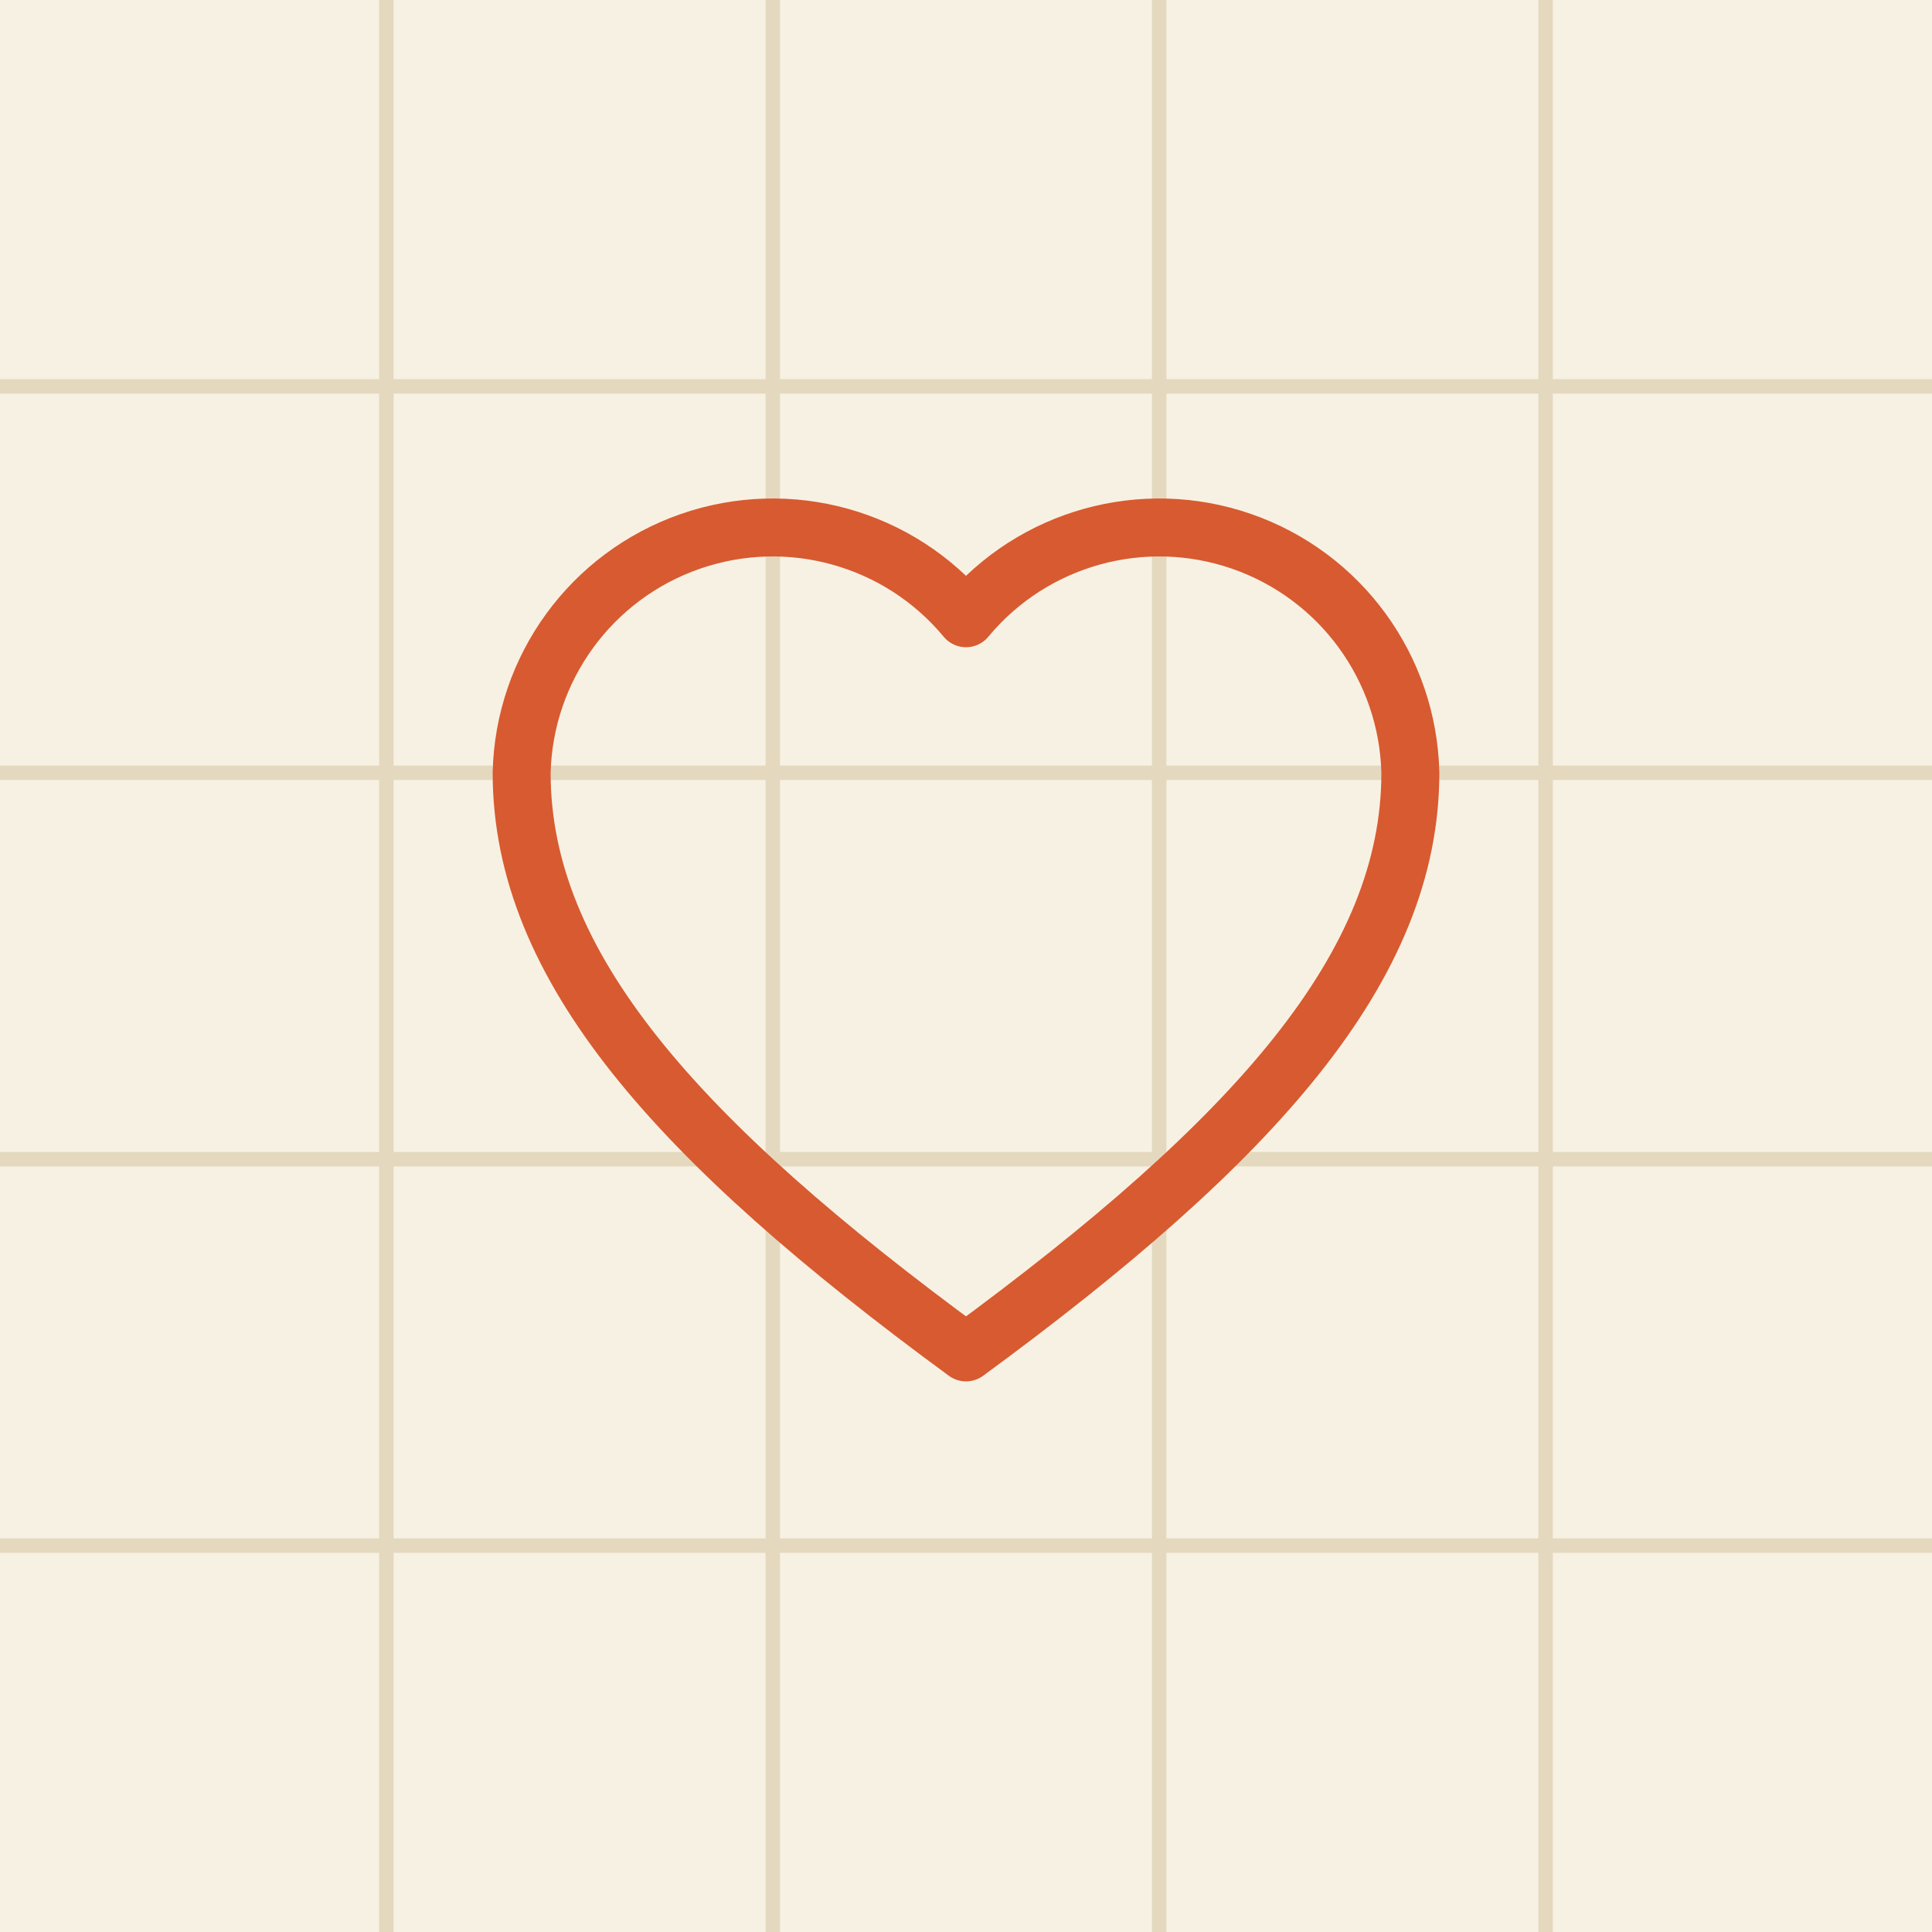
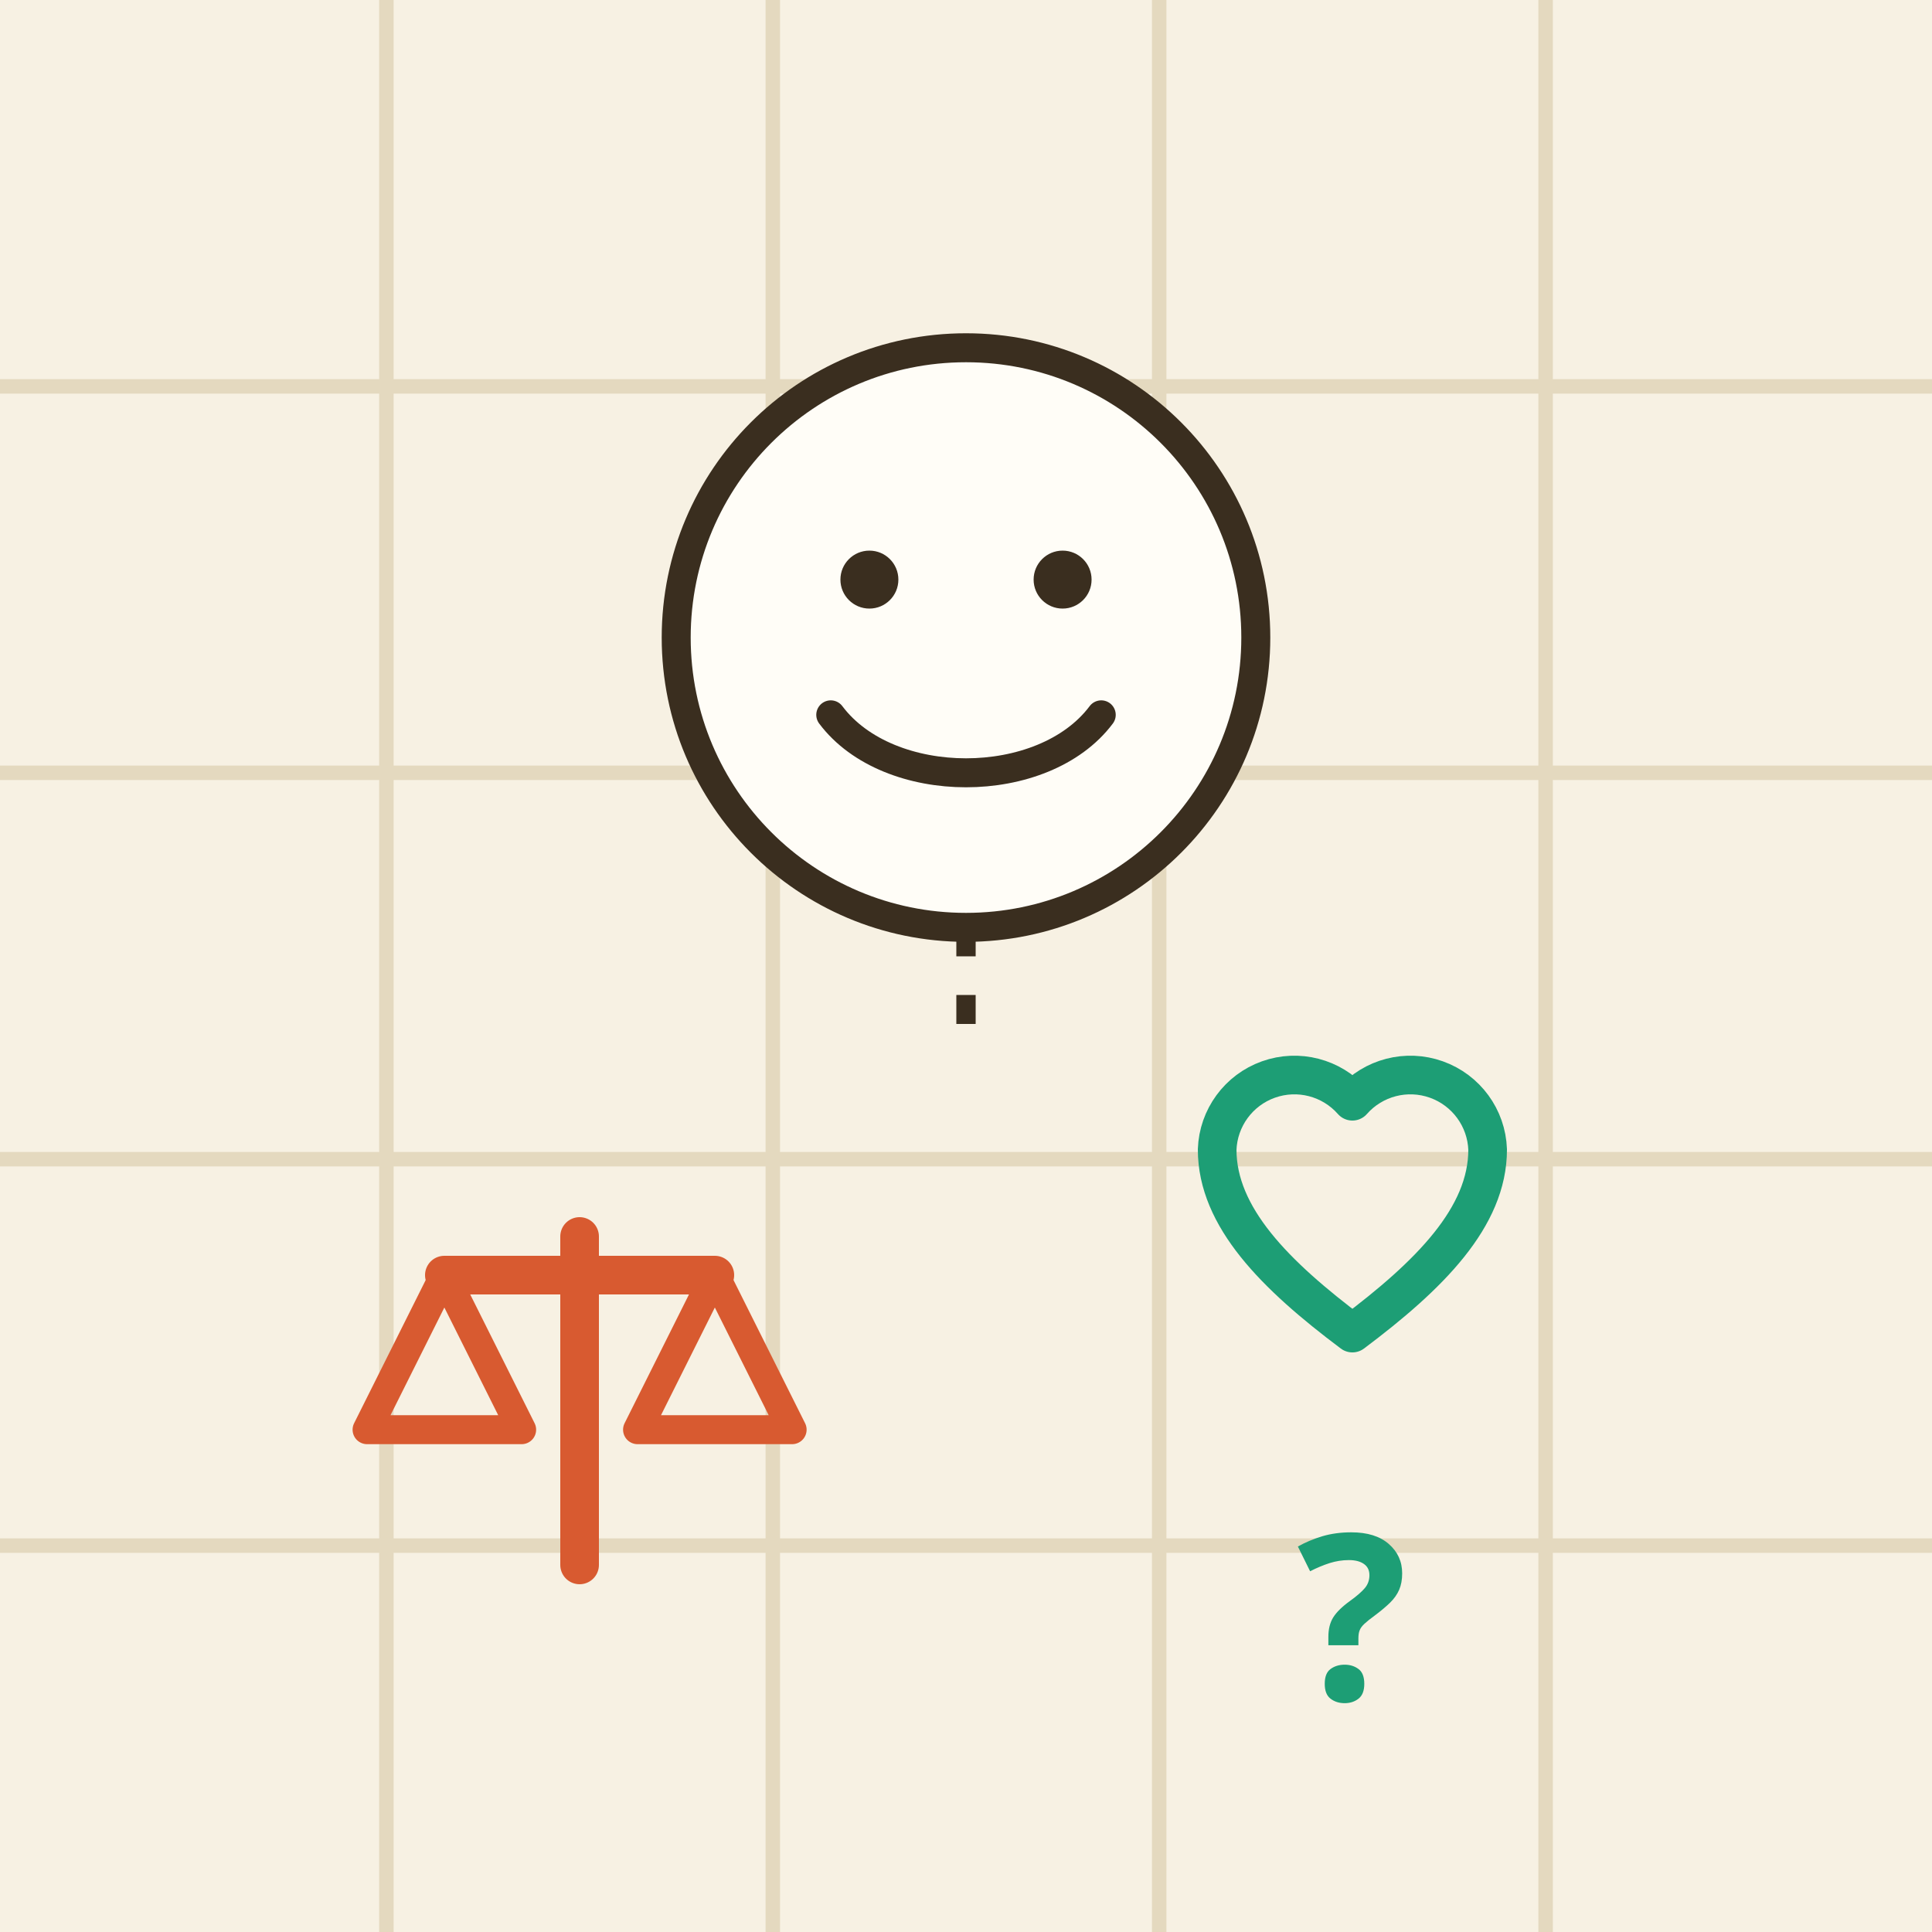
<svg xmlns="http://www.w3.org/2000/svg" viewBox="0 0 200 200">
  <rect width="200" height="200" fill="#f7f1e3" />
  <g stroke="#e4d9bf" stroke-width="1.5">
    <line x1="0" y1="40" x2="200" y2="40" />
    <line x1="0" y1="80" x2="200" y2="80" />
    <line x1="0" y1="120" x2="200" y2="120" />
    <line x1="0" y1="160" x2="200" y2="160" />
    <line x1="40" y1="0" x2="40" y2="200" />
    <line x1="80" y1="0" x2="80" y2="200" />
    <line x1="120" y1="0" x2="120" y2="200" />
    <line x1="160" y1="0" x2="160" y2="200" />
  </g>
-   <path d="M100 140c-30-22-46-40-46-60a26 26 0 0 1 46-16 26 26 0 0 1 46 16c0 20-16 38-46 60z" fill="none" stroke="#d85a30" stroke-width="6" stroke-linejoin="round" />
+   <circle cx="100" cy="66" r="30" fill="#fffdf7" stroke="#3a2e1f" stroke-width="3" />
+   <circle cx="90" cy="60" r="3" fill="#3a2e1f" />
+   <circle cx="110" cy="60" r="3" fill="#3a2e1f" />
+   <path d="M86 74c6 8 22 8 28 0" fill="none" stroke="#3a2e1f" stroke-width="3" stroke-linecap="round" />
+   <path d="M100 96v14" stroke="#3a2e1f" stroke-width="2" stroke-dasharray="3 4" />
+   <path d="M60 128v34M46 132h28" stroke="#d85a30" stroke-width="4" stroke-linecap="round" />
+   <path d="M46 132l-8 16h16zM74 132l-8 16h16z" fill="none" stroke="#d85a30" stroke-width="3" stroke-linejoin="round" />
+   <path d="M140 138c-8-6-14-12-14-19a8 8 0 0 1 14-5 8 8 0 0 1 14 5c0 7-6 13-14 19z" fill="none" stroke="#1d9e75" stroke-width="4" stroke-linejoin="round" />
+   <text x="140" y="176" font-size="24" font-weight="700" fill="#1d9e75" text-anchor="middle" font-family="sans-serif">?</text>
</svg>
